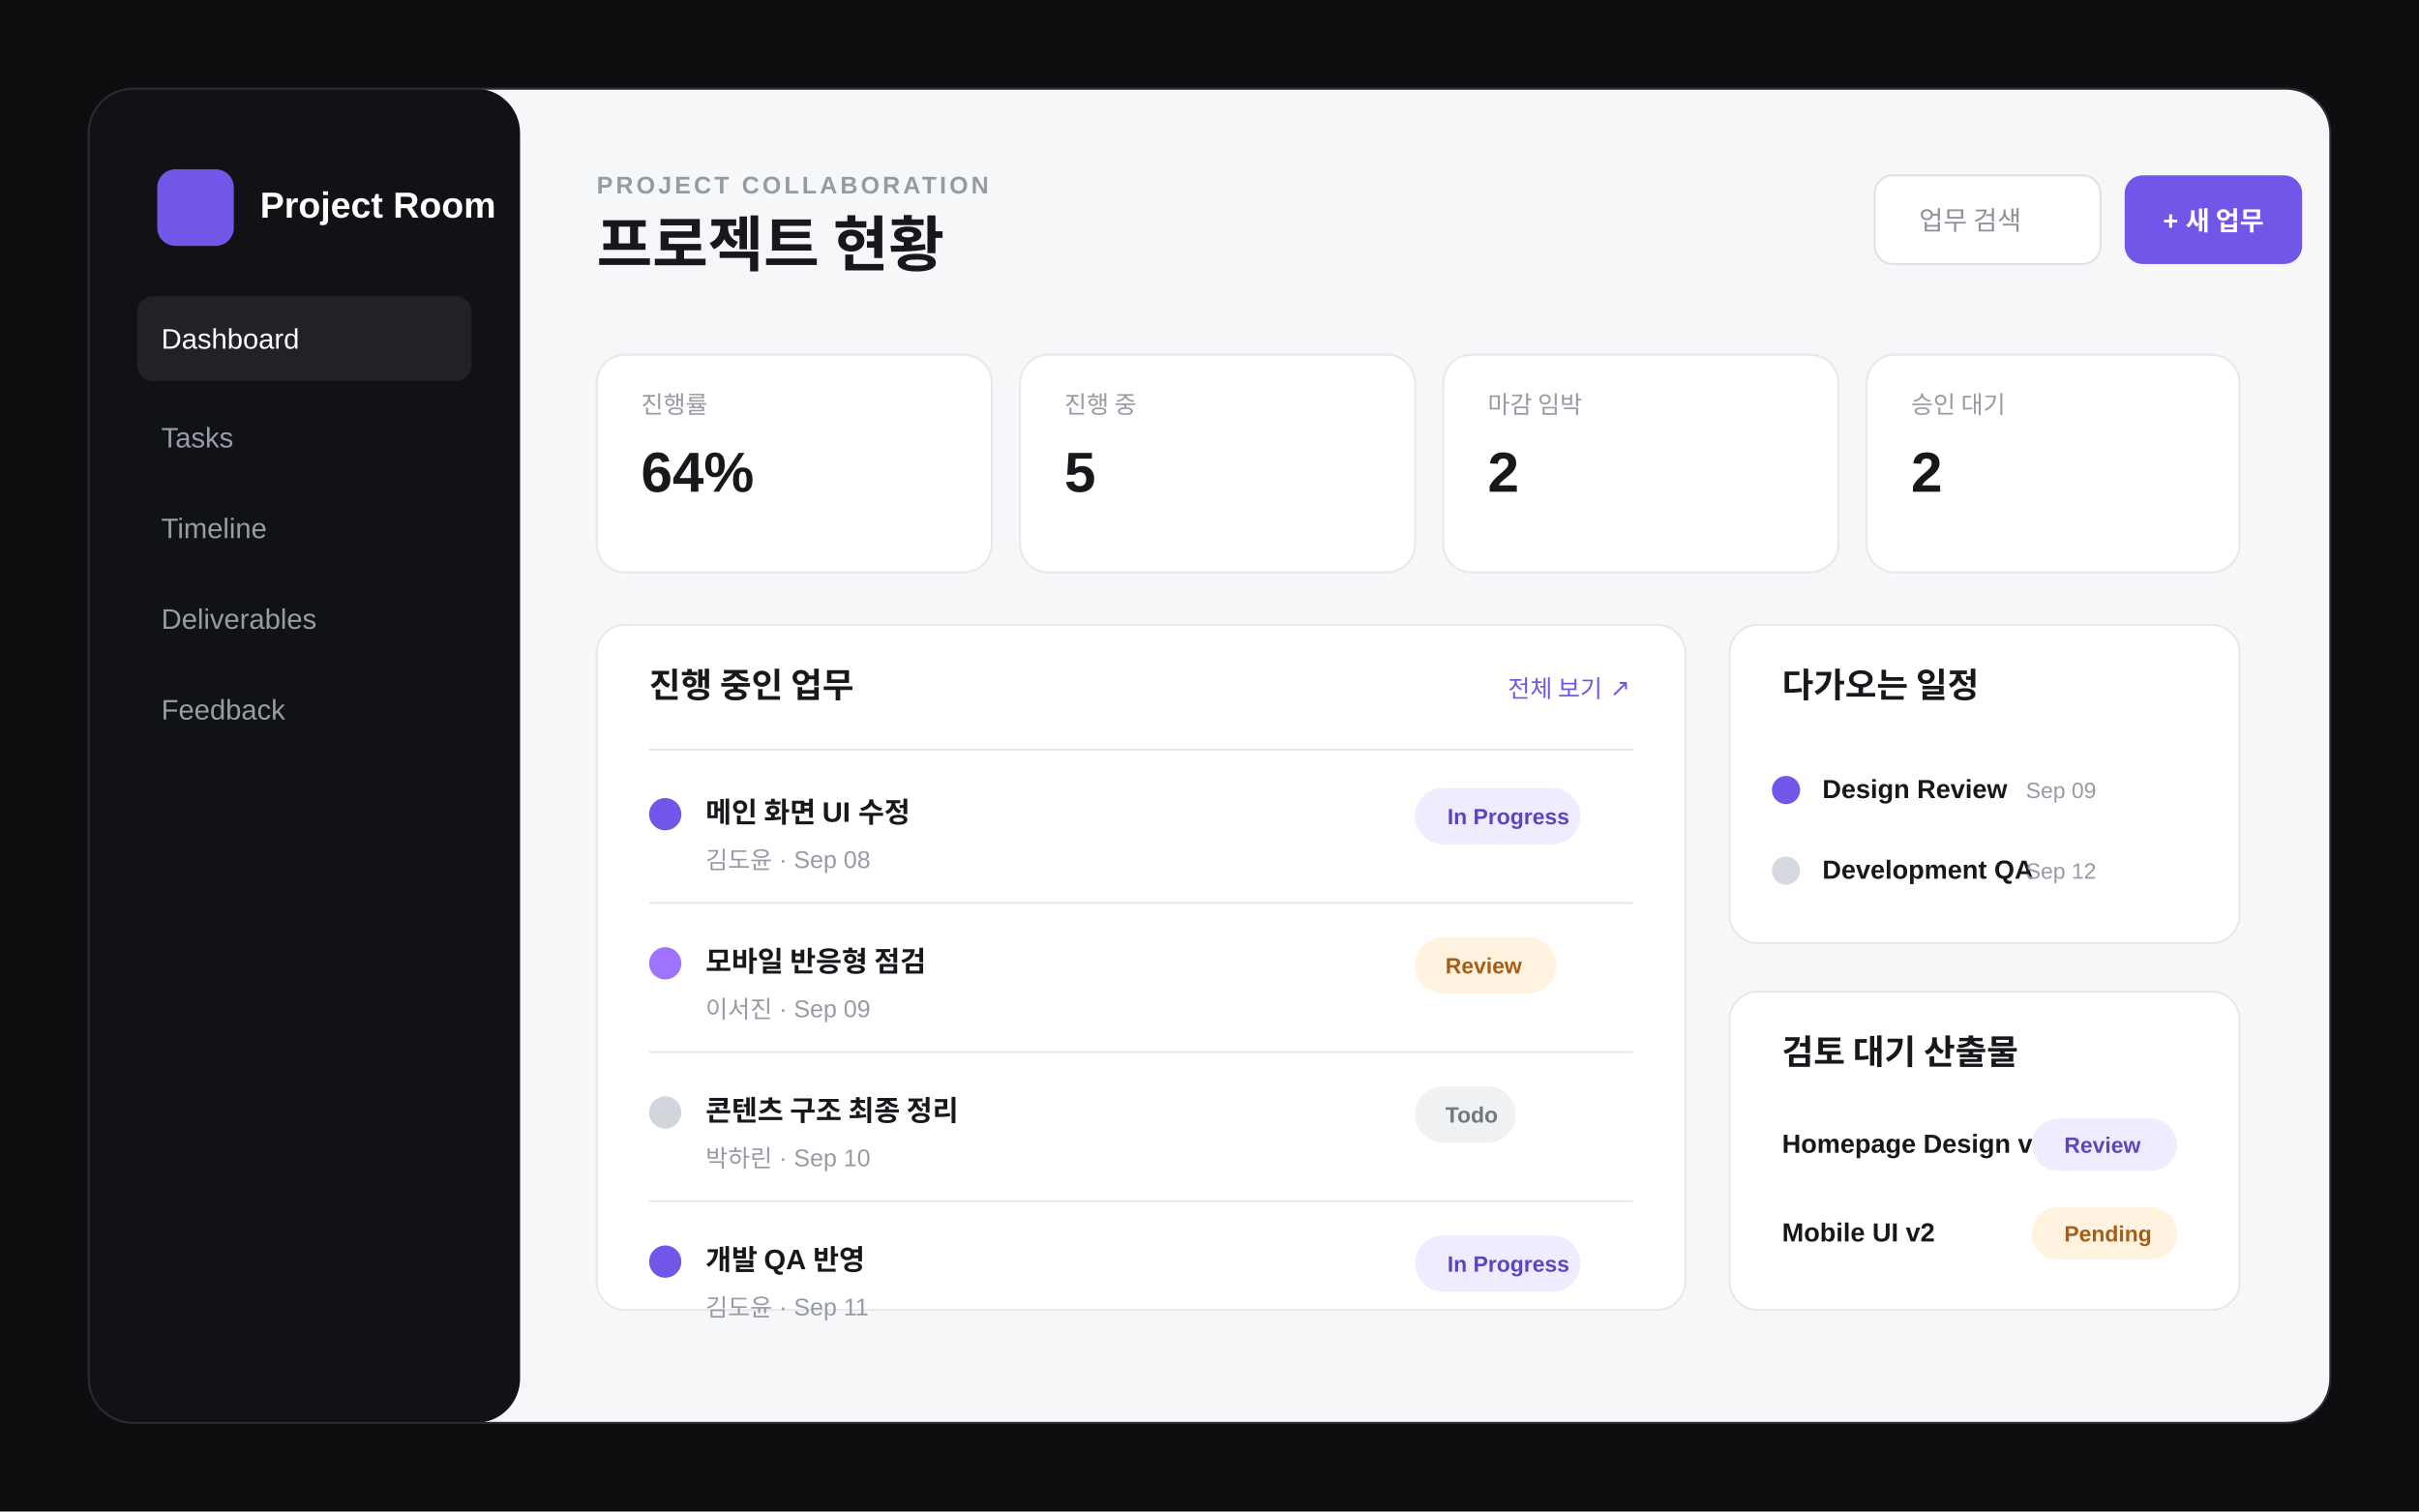
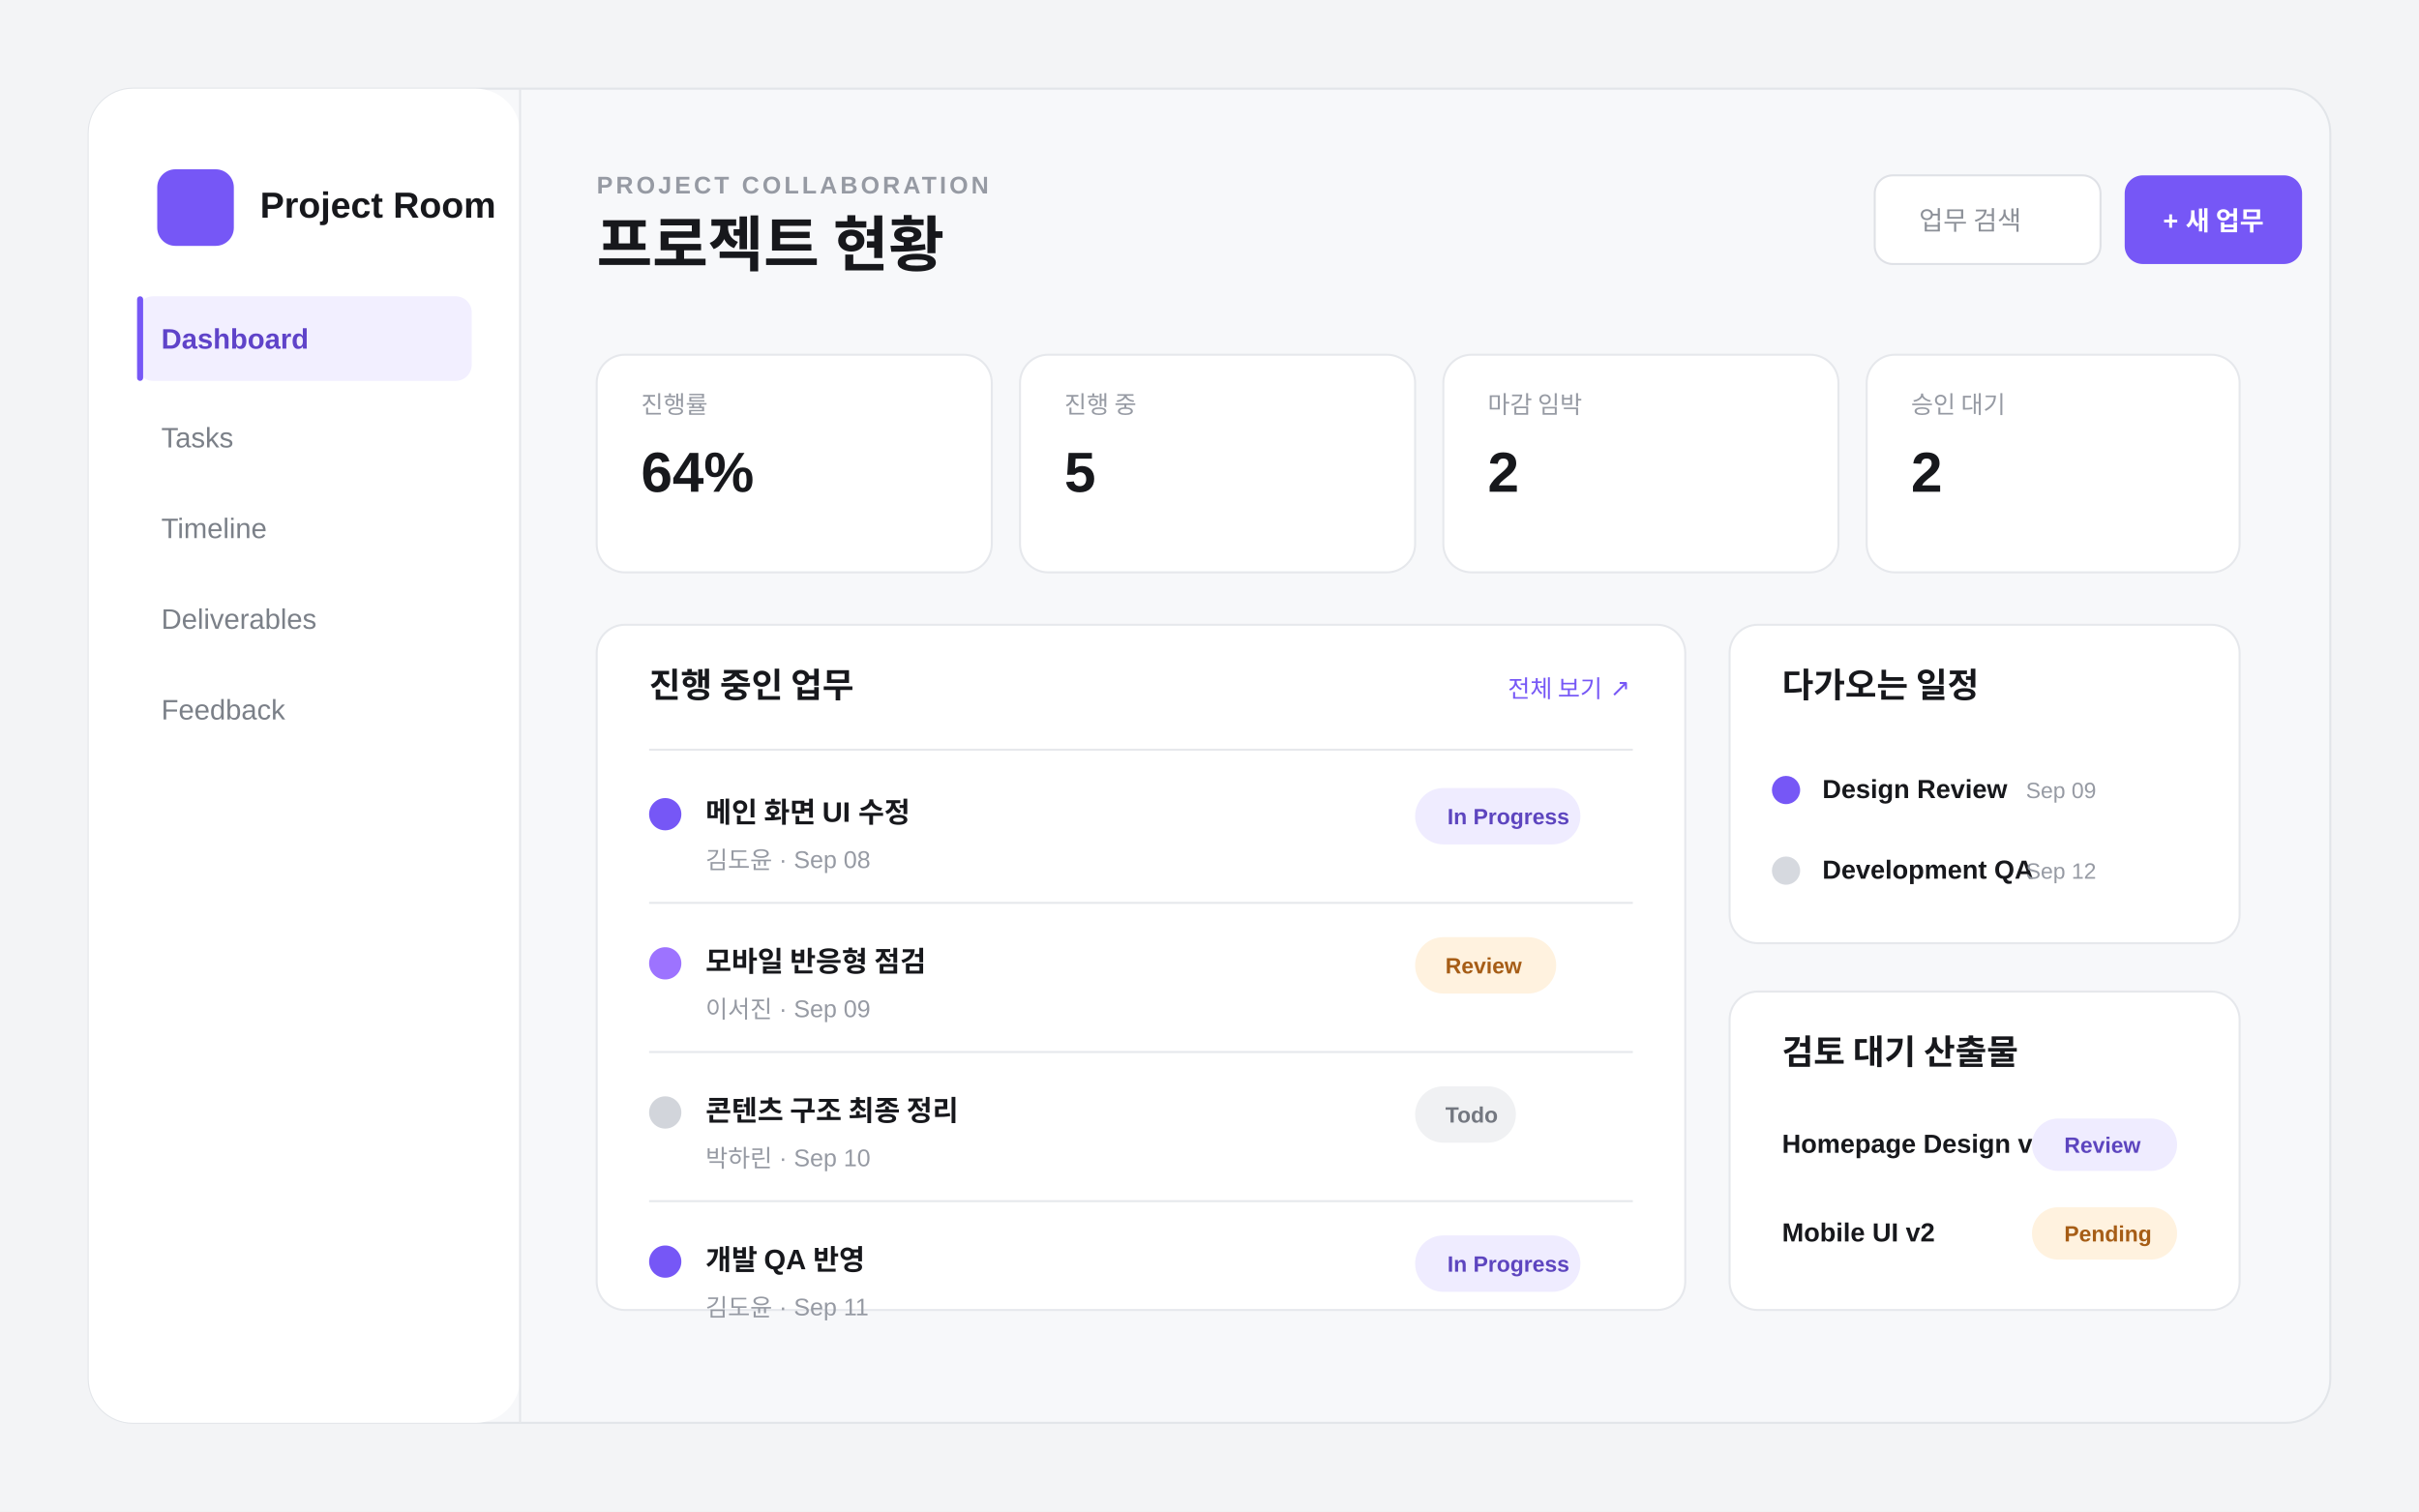
<svg xmlns="http://www.w3.org/2000/svg" viewBox="0 0 1200 750" role="img" aria-labelledby="t d">
-   <rect width="1200" height="750" fill="#0e0e10" />
-   <rect x="44" y="44" width="1112" height="662" rx="22" fill="#f6f7f9" />
-   <rect x="44" y="44" width="214" height="662" rx="22" fill="#111216" />
-   <rect x="78" y="84" width="38" height="38" rx="9" fill="#7256e8" />
-   <text x="129" y="108" font-family="Arial,sans-serif" font-size="18" font-weight="700" fill="#fff">Project Room</text>
-   <g font-family="Arial,sans-serif" font-size="14" fill="#979ca6">
+   <rect width="1200" height="750" fill="#F3F4F6" />
+   <rect x="44" y="44" width="1112" height="662" rx="22" fill="#F7F8FA" stroke="#E2E5E9" />
+   <rect x="44" y="44" width="214" height="662" rx="22" fill="#FFFFFF" />
+   <line x1="258" y1="44" x2="258" y2="706" stroke="#E5E7EB" />
+   <rect x="78" y="84" width="38" height="38" rx="9" fill="#7657F6" />
+   <text x="129" y="108" font-family="Arial,sans-serif" font-size="18" font-weight="700" fill="#17181C">Project Room</text>
+   <g font-family="Arial,sans-serif" font-size="14" fill="#7B8088">
    <text x="80" y="177">Dashboard</text>
    <text x="80" y="222">Tasks</text>
    <text x="80" y="267">Timeline</text>
    <text x="80" y="312">Deliverables</text>
    <text x="80" y="357">Feedback</text>
  </g>
-   <rect x="68" y="147" width="166" height="42" rx="8" fill="#202228" />
-   <text x="80" y="173" font-family="Arial,sans-serif" font-size="14" fill="#fff">Dashboard</text>
-   <text x="296" y="96" font-family="Arial,sans-serif" font-size="12" font-weight="700" fill="#969aa3" letter-spacing="1.5">PROJECT COLLABORATION</text>
-   <text x="296" y="132" font-family="Arial,sans-serif" font-size="30" font-weight="700" fill="#17181c">프로젝트 현황</text>
-   <rect x="930" y="87" width="112" height="44" rx="9" fill="#fff" stroke="#dfe1e6" />
-   <text x="952" y="114" font-family="Arial,sans-serif" font-size="13" fill="#8c9098">업무 검색</text>
-   <rect x="1054" y="87" width="88" height="44" rx="9" fill="#7256e8" />
-   <text x="1073" y="114" font-family="Arial,sans-serif" font-size="13" font-weight="700" fill="#fff">+ 새 업무</text>
+   <rect x="68" y="147" width="166" height="42" rx="8" fill="#F2EFFF" />
+   <rect x="68" y="147" width="3" height="42" rx="1.5" fill="#7657F6" />
+   <text x="80" y="173" font-family="Arial,sans-serif" font-size="14" font-weight="700" fill="#5F43C9">Dashboard</text>
+   <text x="296" y="96" font-family="Arial,sans-serif" font-size="12" font-weight="700" fill="#969AA3" letter-spacing="1.5">PROJECT COLLABORATION</text>
+   <text x="296" y="132" font-family="Arial,sans-serif" font-size="30" font-weight="700" fill="#17181C">프로젝트 현황</text>
+   <rect x="930" y="87" width="112" height="44" rx="9" fill="#FFFFFF" stroke="#DFE1E6" />
+   <text x="952" y="114" font-family="Arial,sans-serif" font-size="13" fill="#8C9098">업무 검색</text>
+   <rect x="1054" y="87" width="88" height="44" rx="9" fill="#7657F6" />
+   <text x="1073" y="114" font-family="Arial,sans-serif" font-size="13" font-weight="700" fill="#FFFFFF">+ 새 업무</text>
  <g>
-     <rect x="296" y="176" width="196" height="108" rx="14" fill="#fff" stroke="#e6e8ec" />
-     <text x="318" y="205" font-family="Arial,sans-serif" font-size="12" fill="#969aa3">진행률</text>
-     <text x="318" y="244" font-family="Arial,sans-serif" font-size="28" font-weight="700" fill="#17181c">64%</text>
-     <rect x="506" y="176" width="196" height="108" rx="14" fill="#fff" stroke="#e6e8ec" />
-     <text x="528" y="205" font-family="Arial,sans-serif" font-size="12" fill="#969aa3">진행 중</text>
-     <text x="528" y="244" font-family="Arial,sans-serif" font-size="28" font-weight="700" fill="#17181c">5</text>
-     <rect x="716" y="176" width="196" height="108" rx="14" fill="#fff" stroke="#e6e8ec" />
-     <text x="738" y="205" font-family="Arial,sans-serif" font-size="12" fill="#969aa3">마감 임박</text>
-     <text x="738" y="244" font-family="Arial,sans-serif" font-size="28" font-weight="700" fill="#17181c">2</text>
-     <rect x="926" y="176" width="185" height="108" rx="14" fill="#fff" stroke="#e6e8ec" />
-     <text x="948" y="205" font-family="Arial,sans-serif" font-size="12" fill="#969aa3">승인 대기</text>
-     <text x="948" y="244" font-family="Arial,sans-serif" font-size="28" font-weight="700" fill="#17181c">2</text>
+     <rect x="296" y="176" width="196" height="108" rx="14" fill="#FFFFFF" stroke="#E6E8EC" />
+     <text x="318" y="205" font-family="Arial,sans-serif" font-size="12" fill="#969AA3">진행률</text>
+     <text x="318" y="244" font-family="Arial,sans-serif" font-size="28" font-weight="700" fill="#17181C">64%</text>
+     <rect x="506" y="176" width="196" height="108" rx="14" fill="#FFFFFF" stroke="#E6E8EC" />
+     <text x="528" y="205" font-family="Arial,sans-serif" font-size="12" fill="#969AA3">진행 중</text>
+     <text x="528" y="244" font-family="Arial,sans-serif" font-size="28" font-weight="700" fill="#17181C">5</text>
+     <rect x="716" y="176" width="196" height="108" rx="14" fill="#FFFFFF" stroke="#E6E8EC" />
+     <text x="738" y="205" font-family="Arial,sans-serif" font-size="12" fill="#969AA3">마감 임박</text>
+     <text x="738" y="244" font-family="Arial,sans-serif" font-size="28" font-weight="700" fill="#17181C">2</text>
+     <rect x="926" y="176" width="185" height="108" rx="14" fill="#FFFFFF" stroke="#E6E8EC" />
+     <text x="948" y="205" font-family="Arial,sans-serif" font-size="12" fill="#969AA3">승인 대기</text>
+     <text x="948" y="244" font-family="Arial,sans-serif" font-size="28" font-weight="700" fill="#17181C">2</text>
  </g>
-   <rect x="296" y="310" width="540" height="340" rx="14" fill="#fff" stroke="#e6e8ec" />
-   <text x="322" y="346" font-family="Arial,sans-serif" font-size="17" font-weight="700" fill="#17181c">진행 중인 업무</text>
-   <text x="748" y="346" font-family="Arial,sans-serif" font-size="12" fill="#7256e8">전체 보기 ↗</text>
-   <line x1="322" y1="372" x2="810" y2="372" stroke="#e6e8ec" />
+   <rect x="296" y="310" width="540" height="340" rx="14" fill="#FFFFFF" stroke="#E6E8EC" />
+   <text x="322" y="346" font-family="Arial,sans-serif" font-size="17" font-weight="700" fill="#17181C">진행 중인 업무</text>
+   <text x="748" y="346" font-family="Arial,sans-serif" font-size="12" fill="#7657F6">전체 보기 ↗</text>
+   <line x1="322" y1="372" x2="810" y2="372" stroke="#E6E8EC" />
  <g font-family="Arial,sans-serif">
    <g transform="translate(322 408)">
-       <circle cx="8" cy="-4" r="8" fill="#7256e8" />
-       <text x="28" y="0" font-size="14" font-weight="700" fill="#17181c">메인 화면 UI 수정</text>
-       <text x="28" y="23" font-size="12" fill="#969aa3">김도윤 · Sep 08</text>
-       <rect x="380" y="-17" width="82" height="28" rx="14" fill="#efecff" />
-       <text x="396" y="1" font-size="11" font-weight="700" fill="#5d45bf">In Progress</text>
+       <circle cx="8" cy="-4" r="8" fill="#7657F6" />
+       <text x="28" y="0" font-size="14" font-weight="700" fill="#17181C">메인 화면 UI 수정</text>
+       <text x="28" y="23" font-size="12" fill="#969AA3">김도윤 · Sep 08</text>
+       <rect x="380" y="-17" width="82" height="28" rx="14" fill="#EFECFF" />
+       <text x="396" y="1" font-size="11" font-weight="700" fill="#5D45BF">In Progress</text>
    </g>
-     <line x1="322" y1="448" x2="810" y2="448" stroke="#e6e8ec" />
+     <line x1="322" y1="448" x2="810" y2="448" stroke="#E6E8EC" />
    <g transform="translate(322 482)">
-       <circle cx="8" cy="-4" r="8" fill="#9d73ff" />
-       <text x="28" y="0" font-size="14" font-weight="700" fill="#17181c">모바일 반응형 점검</text>
-       <text x="28" y="23" font-size="12" fill="#969aa3">이서진 · Sep 09</text>
-       <rect x="380" y="-17" width="70" height="28" rx="14" fill="#fff2df" />
-       <text x="395" y="1" font-size="11" font-weight="700" fill="#a65d16">Review</text>
+       <circle cx="8" cy="-4" r="8" fill="#9D73FF" />
+       <text x="28" y="0" font-size="14" font-weight="700" fill="#17181C">모바일 반응형 점검</text>
+       <text x="28" y="23" font-size="12" fill="#969AA3">이서진 · Sep 09</text>
+       <rect x="380" y="-17" width="70" height="28" rx="14" fill="#FFF2DF" />
+       <text x="395" y="1" font-size="11" font-weight="700" fill="#A65D16">Review</text>
    </g>
-     <line x1="322" y1="522" x2="810" y2="522" stroke="#e6e8ec" />
+     <line x1="322" y1="522" x2="810" y2="522" stroke="#E6E8EC" />
    <g transform="translate(322 556)">
-       <circle cx="8" cy="-4" r="8" fill="#d2d5db" />
-       <text x="28" y="0" font-size="14" font-weight="700" fill="#17181c">콘텐츠 구조 최종 정리</text>
-       <text x="28" y="23" font-size="12" fill="#969aa3">박하린 · Sep 10</text>
-       <rect x="380" y="-17" width="50" height="28" rx="14" fill="#f0f1f3" />
+       <circle cx="8" cy="-4" r="8" fill="#D2D5DB" />
+       <text x="28" y="0" font-size="14" font-weight="700" fill="#17181C">콘텐츠 구조 최종 정리</text>
+       <text x="28" y="23" font-size="12" fill="#969AA3">박하린 · Sep 10</text>
+       <rect x="380" y="-17" width="50" height="28" rx="14" fill="#F0F1F3" />
      <text x="395" y="1" font-size="11" font-weight="700" fill="#737780">Todo</text>
    </g>
-     <line x1="322" y1="596" x2="810" y2="596" stroke="#e6e8ec" />
+     <line x1="322" y1="596" x2="810" y2="596" stroke="#E6E8EC" />
    <g transform="translate(322 630)">
-       <circle cx="8" cy="-4" r="8" fill="#7256e8" />
-       <text x="28" y="0" font-size="14" font-weight="700" fill="#17181c">개발 QA 반영</text>
-       <text x="28" y="23" font-size="12" fill="#969aa3">김도윤 · Sep 11</text>
-       <rect x="380" y="-17" width="82" height="28" rx="14" fill="#efecff" />
-       <text x="396" y="1" font-size="11" font-weight="700" fill="#5d45bf">In Progress</text>
+       <circle cx="8" cy="-4" r="8" fill="#7657F6" />
+       <text x="28" y="0" font-size="14" font-weight="700" fill="#17181C">개발 QA 반영</text>
+       <text x="28" y="23" font-size="12" fill="#969AA3">김도윤 · Sep 11</text>
+       <rect x="380" y="-17" width="82" height="28" rx="14" fill="#EFECFF" />
+       <text x="396" y="1" font-size="11" font-weight="700" fill="#5D45BF">In Progress</text>
    </g>
  </g>
-   <rect x="858" y="310" width="253" height="158" rx="14" fill="#fff" stroke="#e6e8ec" />
-   <text x="884" y="346" font-family="Arial,sans-serif" font-size="17" font-weight="700" fill="#17181c">다가오는 일정</text>
+   <rect x="858" y="310" width="253" height="158" rx="14" fill="#FFFFFF" stroke="#E6E8EC" />
+   <text x="884" y="346" font-family="Arial,sans-serif" font-size="17" font-weight="700" fill="#17181C">다가오는 일정</text>
  <g font-family="Arial,sans-serif">
-     <circle cx="886" cy="392" r="7" fill="#7256e8" />
-     <text x="904" y="396" font-size="13" font-weight="700" fill="#17181c">Design Review</text>
-     <text x="1005" y="396" font-size="11" fill="#969aa3">Sep 09</text>
-     <circle cx="886" cy="432" r="7" fill="#d6d9df" />
-     <text x="904" y="436" font-size="13" font-weight="700" fill="#17181c">Development QA</text>
-     <text x="1005" y="436" font-size="11" fill="#969aa3">Sep 12</text>
+     <circle cx="886" cy="392" r="7" fill="#7657F6" />
+     <text x="904" y="396" font-size="13" font-weight="700" fill="#17181C">Design Review</text>
+     <text x="1005" y="396" font-size="11" fill="#969AA3">Sep 09</text>
+     <circle cx="886" cy="432" r="7" fill="#D6D9DF" />
+     <text x="904" y="436" font-size="13" font-weight="700" fill="#17181C">Development QA</text>
+     <text x="1005" y="436" font-size="11" fill="#969AA3">Sep 12</text>
  </g>
-   <rect x="858" y="492" width="253" height="158" rx="14" fill="#fff" stroke="#e6e8ec" />
-   <text x="884" y="528" font-family="Arial,sans-serif" font-size="17" font-weight="700" fill="#17181c">검토 대기 산출물</text>
+   <rect x="858" y="492" width="253" height="158" rx="14" fill="#FFFFFF" stroke="#E6E8EC" />
+   <text x="884" y="528" font-family="Arial,sans-serif" font-size="17" font-weight="700" fill="#17181C">검토 대기 산출물</text>
  <g font-family="Arial,sans-serif">
-     <text x="884" y="572" font-size="13" font-weight="700" fill="#17181c">Homepage Design v3</text>
-     <rect x="1008" y="555" width="72" height="26" rx="13" fill="#efecff" />
-     <text x="1024" y="572" font-size="11" font-weight="700" fill="#5d45bf">Review</text>
-     <text x="884" y="616" font-size="13" font-weight="700" fill="#17181c">Mobile UI v2</text>
-     <rect x="1008" y="599" width="72" height="26" rx="13" fill="#fff2df" />
-     <text x="1024" y="616" font-size="11" font-weight="700" fill="#a65d16">Pending</text>
+     <text x="884" y="572" font-size="13" font-weight="700" fill="#17181C">Homepage Design v3</text>
+     <rect x="1008" y="555" width="72" height="26" rx="13" fill="#EFECFF" />
+     <text x="1024" y="572" font-size="11" font-weight="700" fill="#5D45BF">Review</text>
+     <text x="884" y="616" font-size="13" font-weight="700" fill="#17181C">Mobile UI v2</text>
+     <rect x="1008" y="599" width="72" height="26" rx="13" fill="#FFF2DF" />
+     <text x="1024" y="616" font-size="11" font-weight="700" fill="#A65D16">Pending</text>
  </g>
-   <rect x="44" y="44" width="1112" height="662" rx="22" fill="none" stroke="#2b2b30" />
</svg>
